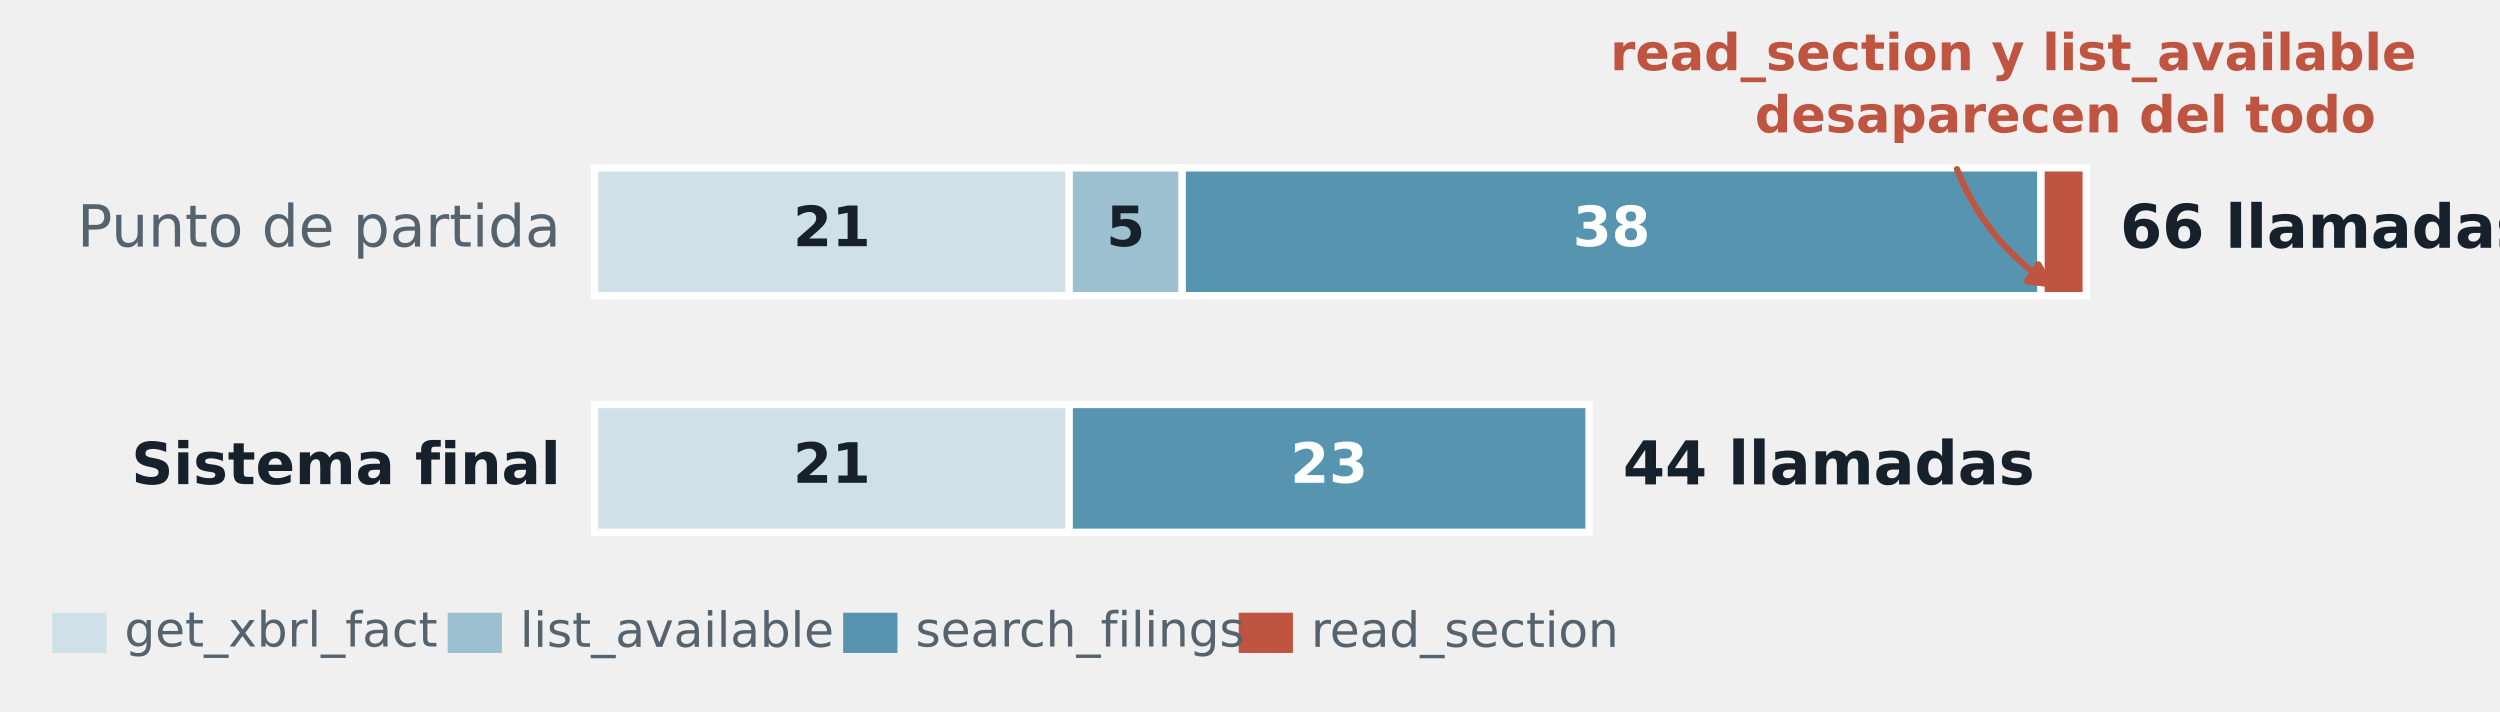
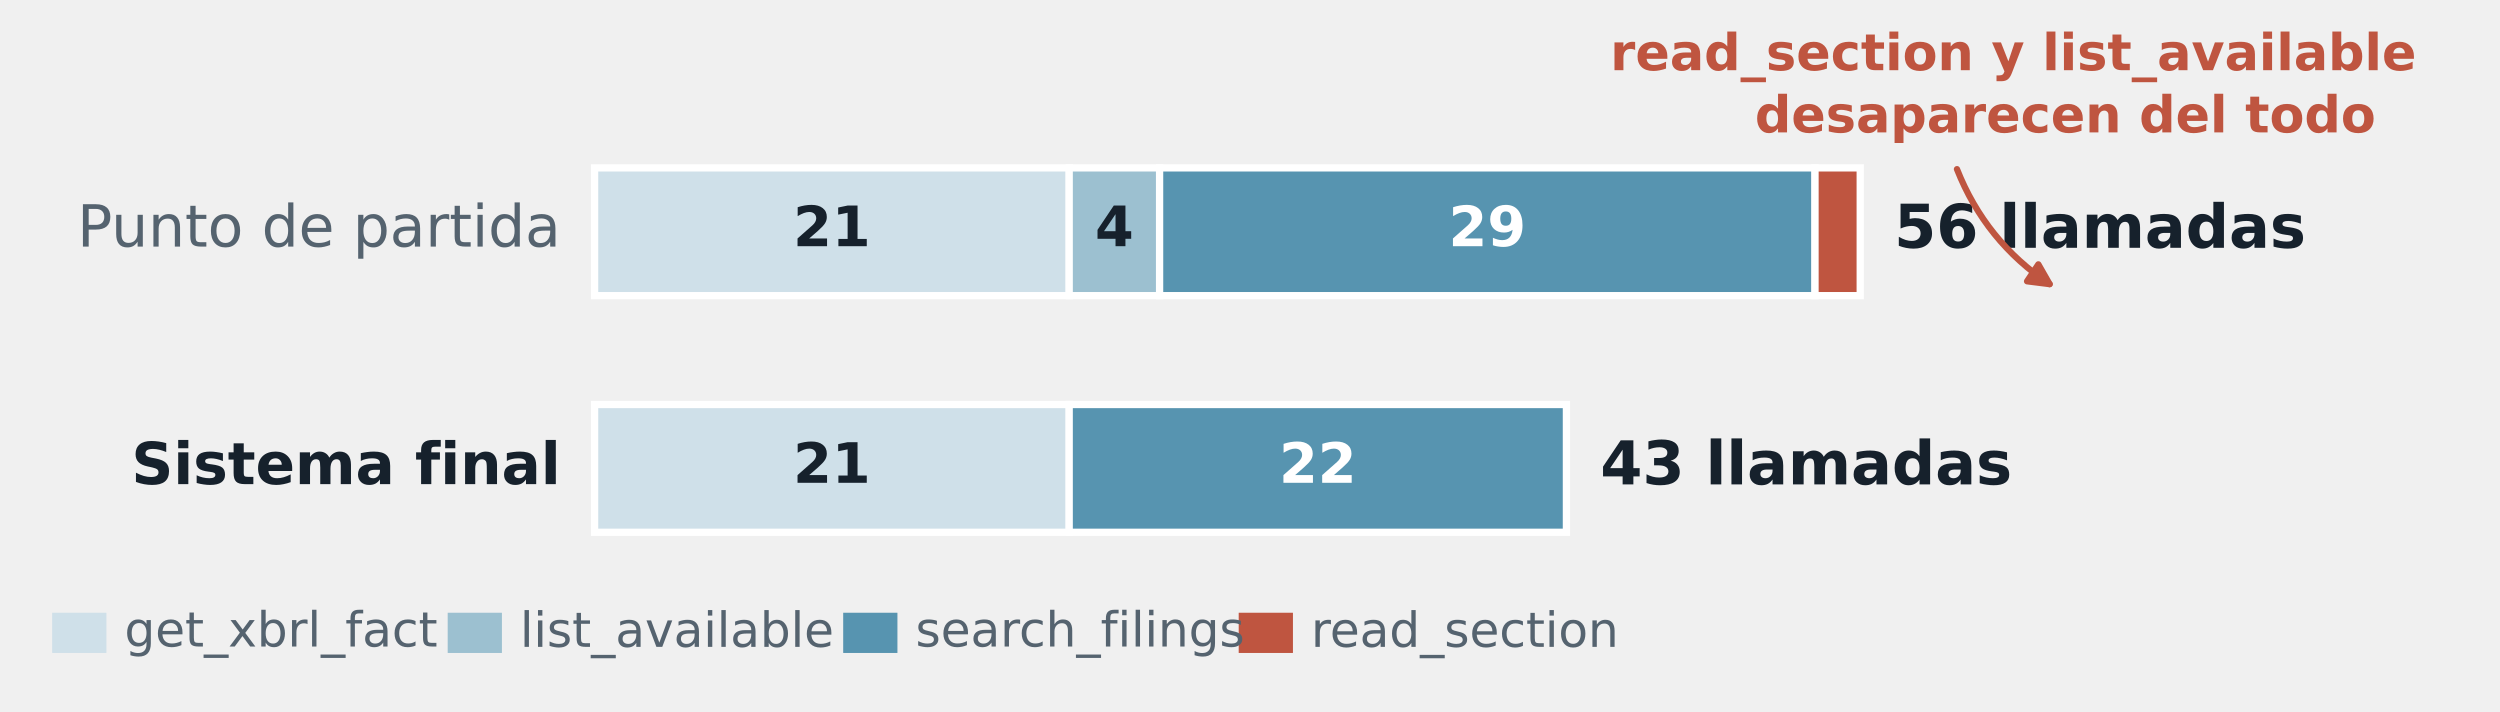
<svg xmlns="http://www.w3.org/2000/svg" width="516.24pt" height="147.024pt" viewBox="0 0 516.24 147.024" version="1.1">
  <defs>
    <style type="text/css">*{stroke-linejoin: round; stroke-linecap: butt}</style>
  </defs>
  <g id="figure_1">
    <g id="patch_1">
      <path d="M 0 147.024  L 516.24 147.024  L 516.24 0  L 0 0  L 0 147.024  z " style="fill: none" />
    </g>
    <g id="axes_1">
      <g id="patch_2">
-         <path d="M 122.78 61.052  L 220.785 61.052  L 220.785 34.666  L 122.78 34.666  z " clip-path="url(#pfdb803b375)" style="fill: #cfe0e9; stroke: #ffffff; stroke-width: 1.5; stroke-linejoin: miter" />
+         <path d="M 122.78 61.052  L 220.785 61.052  L 220.785 34.666  L 122.78 34.666  z " clip-path="url(#p8bdbf48b68)" style="fill: #cfe0e9; stroke: #ffffff; stroke-width: 1.5; stroke-linejoin: miter" />
      </g>
      <g id="patch_3">
-         <path d="M 220.785 61.052  L 244.119 61.052  L 244.119 34.666  L 220.785 34.666  z " clip-path="url(#pfdb803b375)" style="fill: #9cc0d0; stroke: #ffffff; stroke-width: 1.5; stroke-linejoin: miter" />
+         <path d="M 220.785 61.052  L 239.452 61.052  L 239.452 34.666  L 220.785 34.666  z " clip-path="url(#p8bdbf48b68)" style="fill: #9cc0d0; stroke: #ffffff; stroke-width: 1.5; stroke-linejoin: miter" />
      </g>
      <g id="patch_4">
-         <path d="M 244.119 61.052  L 421.462 61.052  L 421.462 34.666  L 244.119 34.666  z " clip-path="url(#pfdb803b375)" style="fill: #5794b0; stroke: #ffffff; stroke-width: 1.5; stroke-linejoin: miter" />
+         <path d="M 239.452 61.052  L 374.793 61.052  L 374.793 34.666  L 239.452 34.666  z " clip-path="url(#p8bdbf48b68)" style="fill: #5794b0; stroke: #ffffff; stroke-width: 1.5; stroke-linejoin: miter" />
      </g>
      <g id="patch_5">
-         <path d="M 421.462 61.052  L 430.796 61.052  L 430.796 34.666  L 421.462 34.666  z " clip-path="url(#pfdb803b375)" style="fill: #bf5540; stroke: #ffffff; stroke-width: 1.5; stroke-linejoin: miter" />
+         <path d="M 374.793 61.052  L 384.127 61.052  L 384.127 34.666  L 374.793 34.666  z " clip-path="url(#p8bdbf48b68)" style="fill: #bf5540; stroke: #ffffff; stroke-width: 1.5; stroke-linejoin: miter" />
      </g>
      <g id="patch_6">
-         <path d="M 122.78 109.914  L 220.785 109.914  L 220.785 83.529  L 122.78 83.529  z " clip-path="url(#pfdb803b375)" style="fill: #cfe0e9; stroke: #ffffff; stroke-width: 1.5; stroke-linejoin: miter" />
+         <path d="M 122.78 109.914  L 220.785 109.914  L 220.785 83.529  L 122.78 83.529  z " clip-path="url(#p8bdbf48b68)" style="fill: #cfe0e9; stroke: #ffffff; stroke-width: 1.5; stroke-linejoin: miter" />
      </g>
      <g id="patch_7">
-         <path d="M 220.785 109.914  L 328.124 109.914  L 328.124 83.529  L 220.785 83.529  z " clip-path="url(#pfdb803b375)" style="fill: #5794b0; stroke: #ffffff; stroke-width: 1.5; stroke-linejoin: miter" />
+         <path d="M 220.785 109.914  L 323.457 109.914  L 323.457 83.529  L 220.785 83.529  z " clip-path="url(#p8bdbf48b68)" style="fill: #5794b0; stroke: #ffffff; stroke-width: 1.5; stroke-linejoin: miter" />
      </g>
      <g id="patch_8">
-         <path d="M 10.774 134.834  L 21.974 134.834  L 21.974 126.528  L 10.774 126.528  z " clip-path="url(#pfdb803b375)" style="fill: #cfe0e9" />
+         <path d="M 10.774 134.834  L 21.974 134.834  L 21.974 126.528  L 10.774 126.528  z " clip-path="url(#p8bdbf48b68)" style="fill: #cfe0e9" />
      </g>
      <g id="patch_9">
-         <path d="M 92.445 134.834  L 103.645 134.834  L 103.645 126.528  L 92.445 126.528  z " clip-path="url(#pfdb803b375)" style="fill: #9cc0d0" />
+         <path d="M 92.445 134.834  L 103.645 134.834  L 103.645 126.528  L 92.445 126.528  z " clip-path="url(#p8bdbf48b68)" style="fill: #9cc0d0" />
      </g>
      <g id="patch_10">
-         <path d="M 174.116 134.834  L 185.316 134.834  L 185.316 126.528  L 174.116 126.528  z " clip-path="url(#pfdb803b375)" style="fill: #5794b0" />
+         <path d="M 174.116 134.834  L 185.316 134.834  L 185.316 126.528  L 174.116 126.528  z " clip-path="url(#p8bdbf48b68)" style="fill: #5794b0" />
      </g>
      <g id="patch_11">
-         <path d="M 255.787 134.834  L 266.987 134.834  L 266.987 126.528  L 255.787 126.528  z " clip-path="url(#pfdb803b375)" style="fill: #bf5540" />
+         <path d="M 255.787 134.834  L 266.987 134.834  L 266.987 126.528  L 255.787 126.528  z " clip-path="url(#p8bdbf48b68)" style="fill: #bf5540" />
      </g>
      <g id="text_1">
        <text style="font-weight: 700; font-size: 11.5px; font-family: 'Segoe UI', 'DejaVu Sans'; text-anchor: middle; fill: #16212c" x="171.782" y="50.835" transform="rotate(-0 171.7822 50.83533)">21</text>
      </g>
      <g id="text_2">
-         <text style="font-weight: 700; font-size: 11.5px; font-family: 'Segoe UI', 'DejaVu Sans'; text-anchor: middle; fill: #16212c" x="232.452" y="50.835" transform="rotate(-0 232.452 50.83533)">5</text>
+         <text style="font-weight: 700; font-size: 11.5px; font-family: 'Segoe UI', 'DejaVu Sans'; text-anchor: middle; fill: #16212c" x="230.119" y="50.835" transform="rotate(-0 230.1185 50.83533)">4</text>
      </g>
      <g id="text_3">
-         <text style="font-weight: 700; font-size: 11.5px; font-family: 'Segoe UI', 'DejaVu Sans'; text-anchor: middle; fill: #ffffff" x="332.791" y="50.835" transform="rotate(-0 332.7905 50.83533)">38</text>
+         <text style="font-weight: 700; font-size: 11.5px; font-family: 'Segoe UI', 'DejaVu Sans'; text-anchor: middle; fill: #ffffff" x="307.123" y="50.835" transform="rotate(-0 307.1225 50.83533)">29</text>
      </g>
      <g id="text_4">
-         <text style="font-weight: 700; font-size: 12.5px; font-family: 'Segoe UI', 'DejaVu Sans'; text-anchor: start; fill: #16212c" x="437.796" y="51.171" transform="rotate(-0 437.796 51.1709)">66 llamadas</text>
+         <text style="font-weight: 700; font-size: 12.5px; font-family: 'Segoe UI', 'DejaVu Sans'; text-anchor: start; fill: #16212c" x="391.127" y="51.171" transform="rotate(-0 391.1269 51.1709)">56 llamadas</text>
      </g>
      <g id="text_5">
        <text style="font-size: 12px; font-family: 'Segoe UI', 'DejaVu Sans'; text-anchor: end; fill: #55636f" x="115.779" y="50.921" transform="rotate(-0 115.7793 50.92113)">Punto de partida</text>
      </g>
      <g id="text_6">
        <text style="font-weight: 700; font-size: 11.5px; font-family: 'Segoe UI', 'DejaVu Sans'; text-anchor: middle; fill: #16212c" x="171.782" y="99.698" transform="rotate(-0 171.7822 99.6977)">21</text>
      </g>
      <g id="text_7">
-         <text style="font-weight: 700; font-size: 11.5px; font-family: 'Segoe UI', 'DejaVu Sans'; text-anchor: middle; fill: #ffffff" x="274.454" y="99.698" transform="rotate(-0 274.4542 99.6977)">23</text>
+         <text style="font-weight: 700; font-size: 11.5px; font-family: 'Segoe UI', 'DejaVu Sans'; text-anchor: middle; fill: #ffffff" x="272.121" y="99.698" transform="rotate(-0 272.1207 99.6977)">22</text>
      </g>
      <g id="text_8">
-         <text style="font-weight: 700; font-size: 12.5px; font-family: 'Segoe UI', 'DejaVu Sans'; text-anchor: start; fill: #16212c" x="335.124" y="100.033" transform="rotate(-0 335.124 100.0333)">44 llamadas</text>
+         <text style="font-weight: 700; font-size: 12.5px; font-family: 'Segoe UI', 'DejaVu Sans'; text-anchor: start; fill: #16212c" x="330.457" y="100.033" transform="rotate(-0 330.4571 100.0333)">43 llamadas</text>
      </g>
      <g id="text_9">
        <text style="font-weight: 700; font-size: 12px; font-family: 'Segoe UI', 'DejaVu Sans'; text-anchor: end; fill: #16212c" x="115.779" y="99.971" transform="rotate(-0 115.7793 99.97112)">Sistema final</text>
      </g>
      <g id="text_10">
        <text style="font-size: 10px; font-family: 'Segoe UI', 'DejaVu Sans'; text-anchor: start; fill: #55636f" x="25.708" y="133.503" transform="rotate(-0 25.70793 133.5034)">get_xbrl_fact</text>
      </g>
      <g id="text_11">
        <text style="font-size: 10px; font-family: 'Segoe UI', 'DejaVu Sans'; text-anchor: start; fill: #55636f" x="107.379" y="133.575" transform="rotate(-0 107.3788 133.5746)">list_available</text>
      </g>
      <g id="text_12">
        <text style="font-size: 10px; font-family: 'Segoe UI', 'DejaVu Sans'; text-anchor: start; fill: #55636f" x="189.05" y="133.503" transform="rotate(-0 189.0497 133.5034)">search_filings</text>
      </g>
      <g id="text_13">
        <text style="font-size: 10px; font-family: 'Segoe UI', 'DejaVu Sans'; text-anchor: start; fill: #55636f" x="270.721" y="133.575" transform="rotate(-0 270.7207 133.5746)">read_section</text>
      </g>
      <g id="patch_12">
        <path d="M 404.106 34.933  Q 409.992 49.819 423.239 58.669  " style="fill: none; stroke: #bf5540; stroke-width: 1.3; stroke-linecap: round" />
        <path d="M 420.913 54.59  L 423.239 58.669  L 418.58 58.082  z " style="fill: #bf5540; stroke: #bf5540; stroke-width: 1.3; stroke-linecap: round" />
      </g>
      <g id="text_14">
        <text style="font-weight: 700; font-size: 10.5px; font-family: 'Segoe UI', 'DejaVu Sans'; fill: #bf5540" transform="translate(332.5103 14.50142)">read_section y list_available</text>
        <text style="font-weight: 700; font-size: 10.5px; font-family: 'Segoe UI', 'DejaVu Sans'; fill: #bf5540" transform="translate(362.3746 27.33706)">desaparecen del todo</text>
      </g>
    </g>
  </g>
  <defs>
-     <clipPath id="pfdb803b375">
+     <clipPath id="p8bdbf48b68">
      <rect x="1.44" y="1.44" width="513.36" height="144.144" />
    </clipPath>
  </defs>
</svg>
